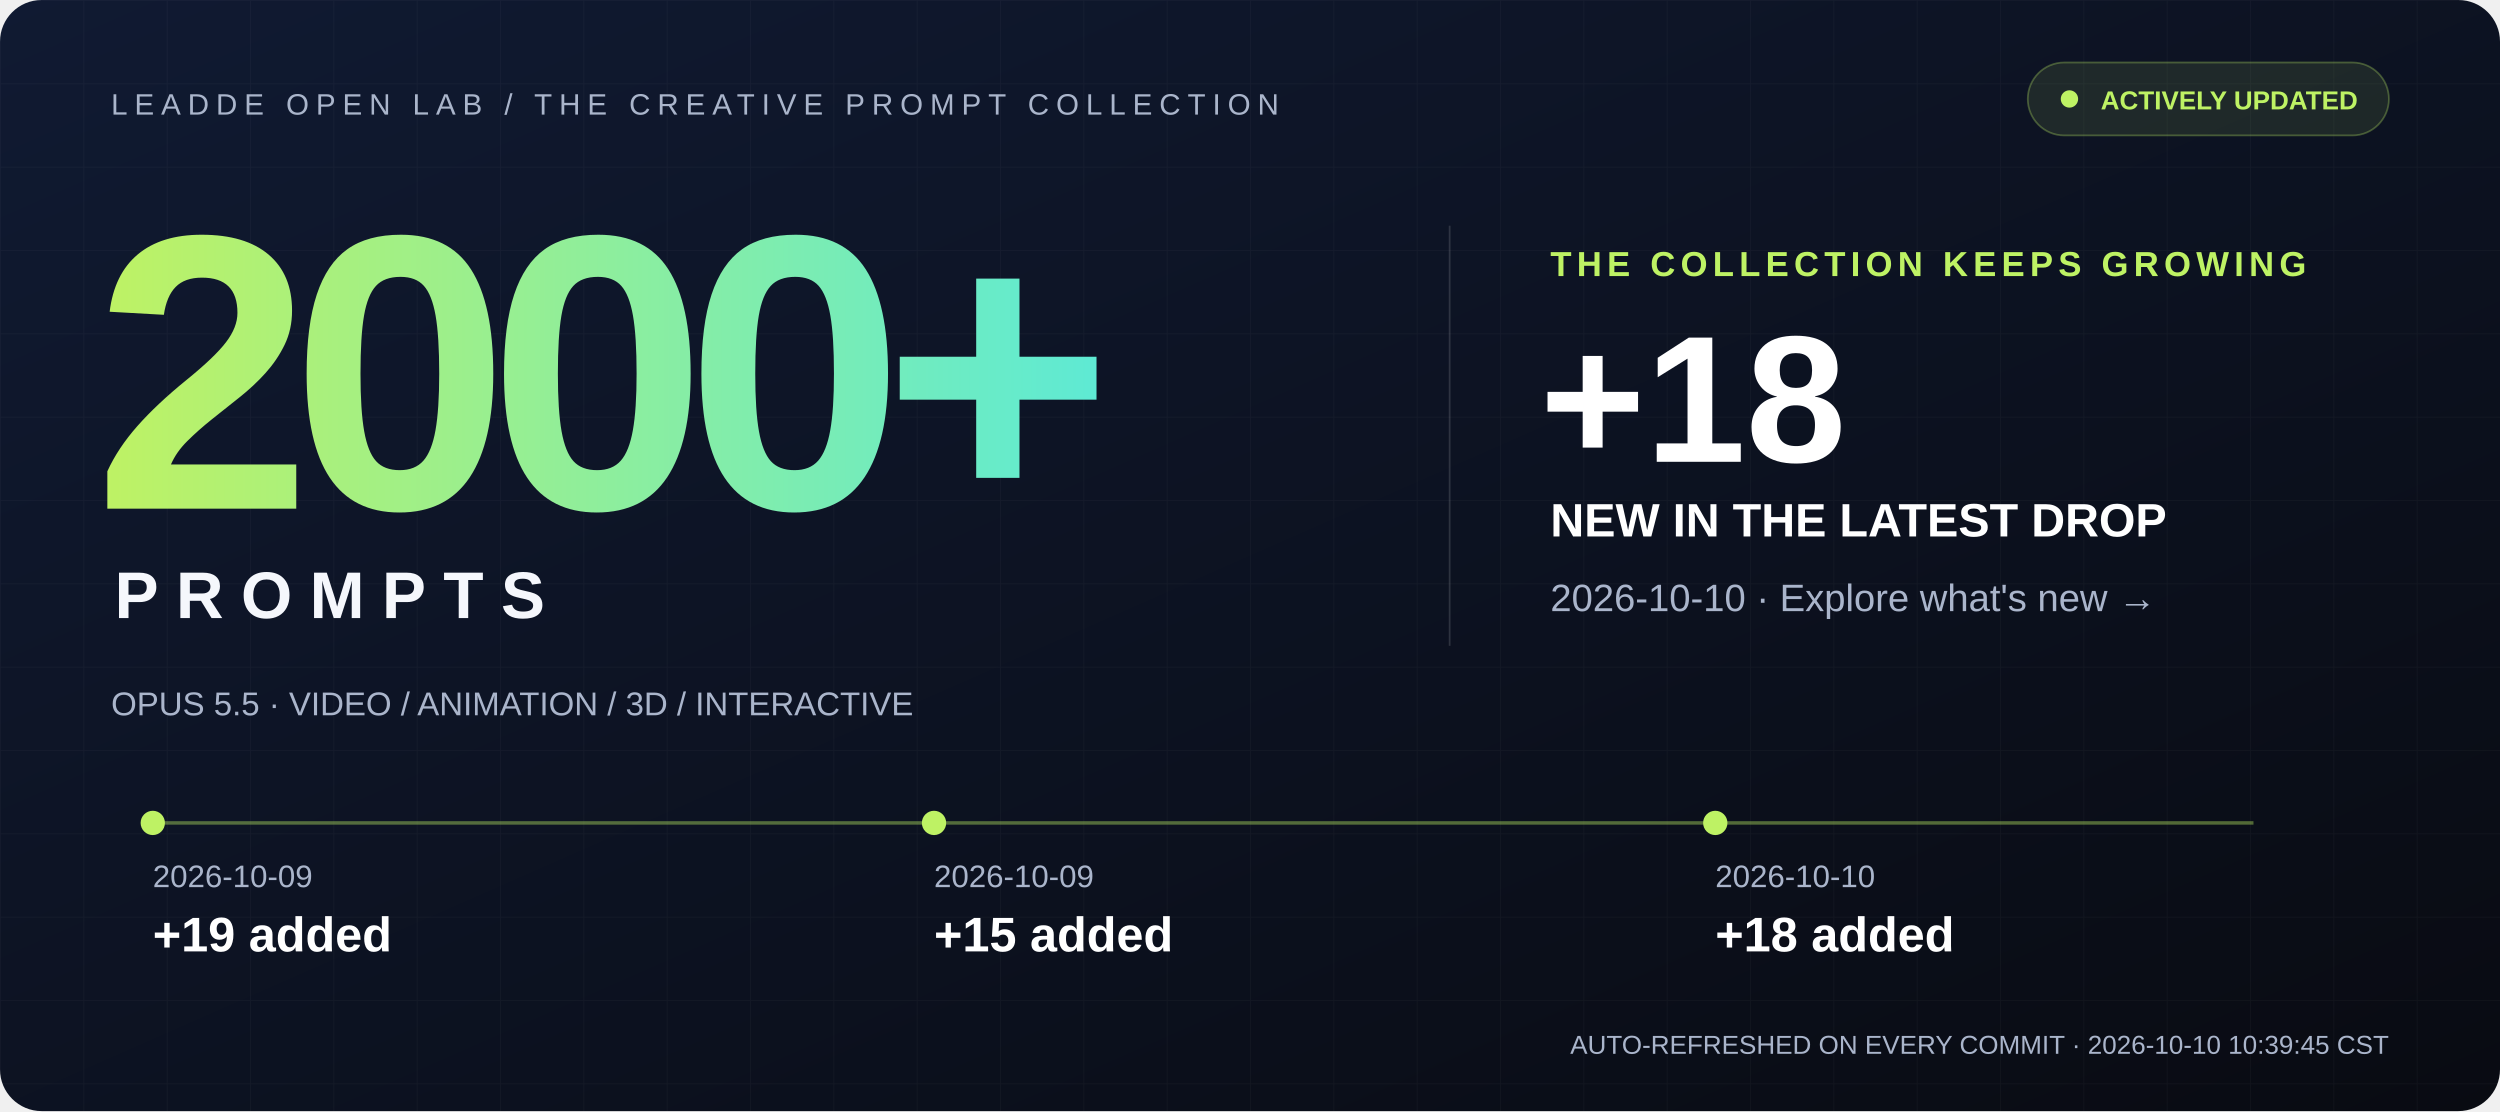
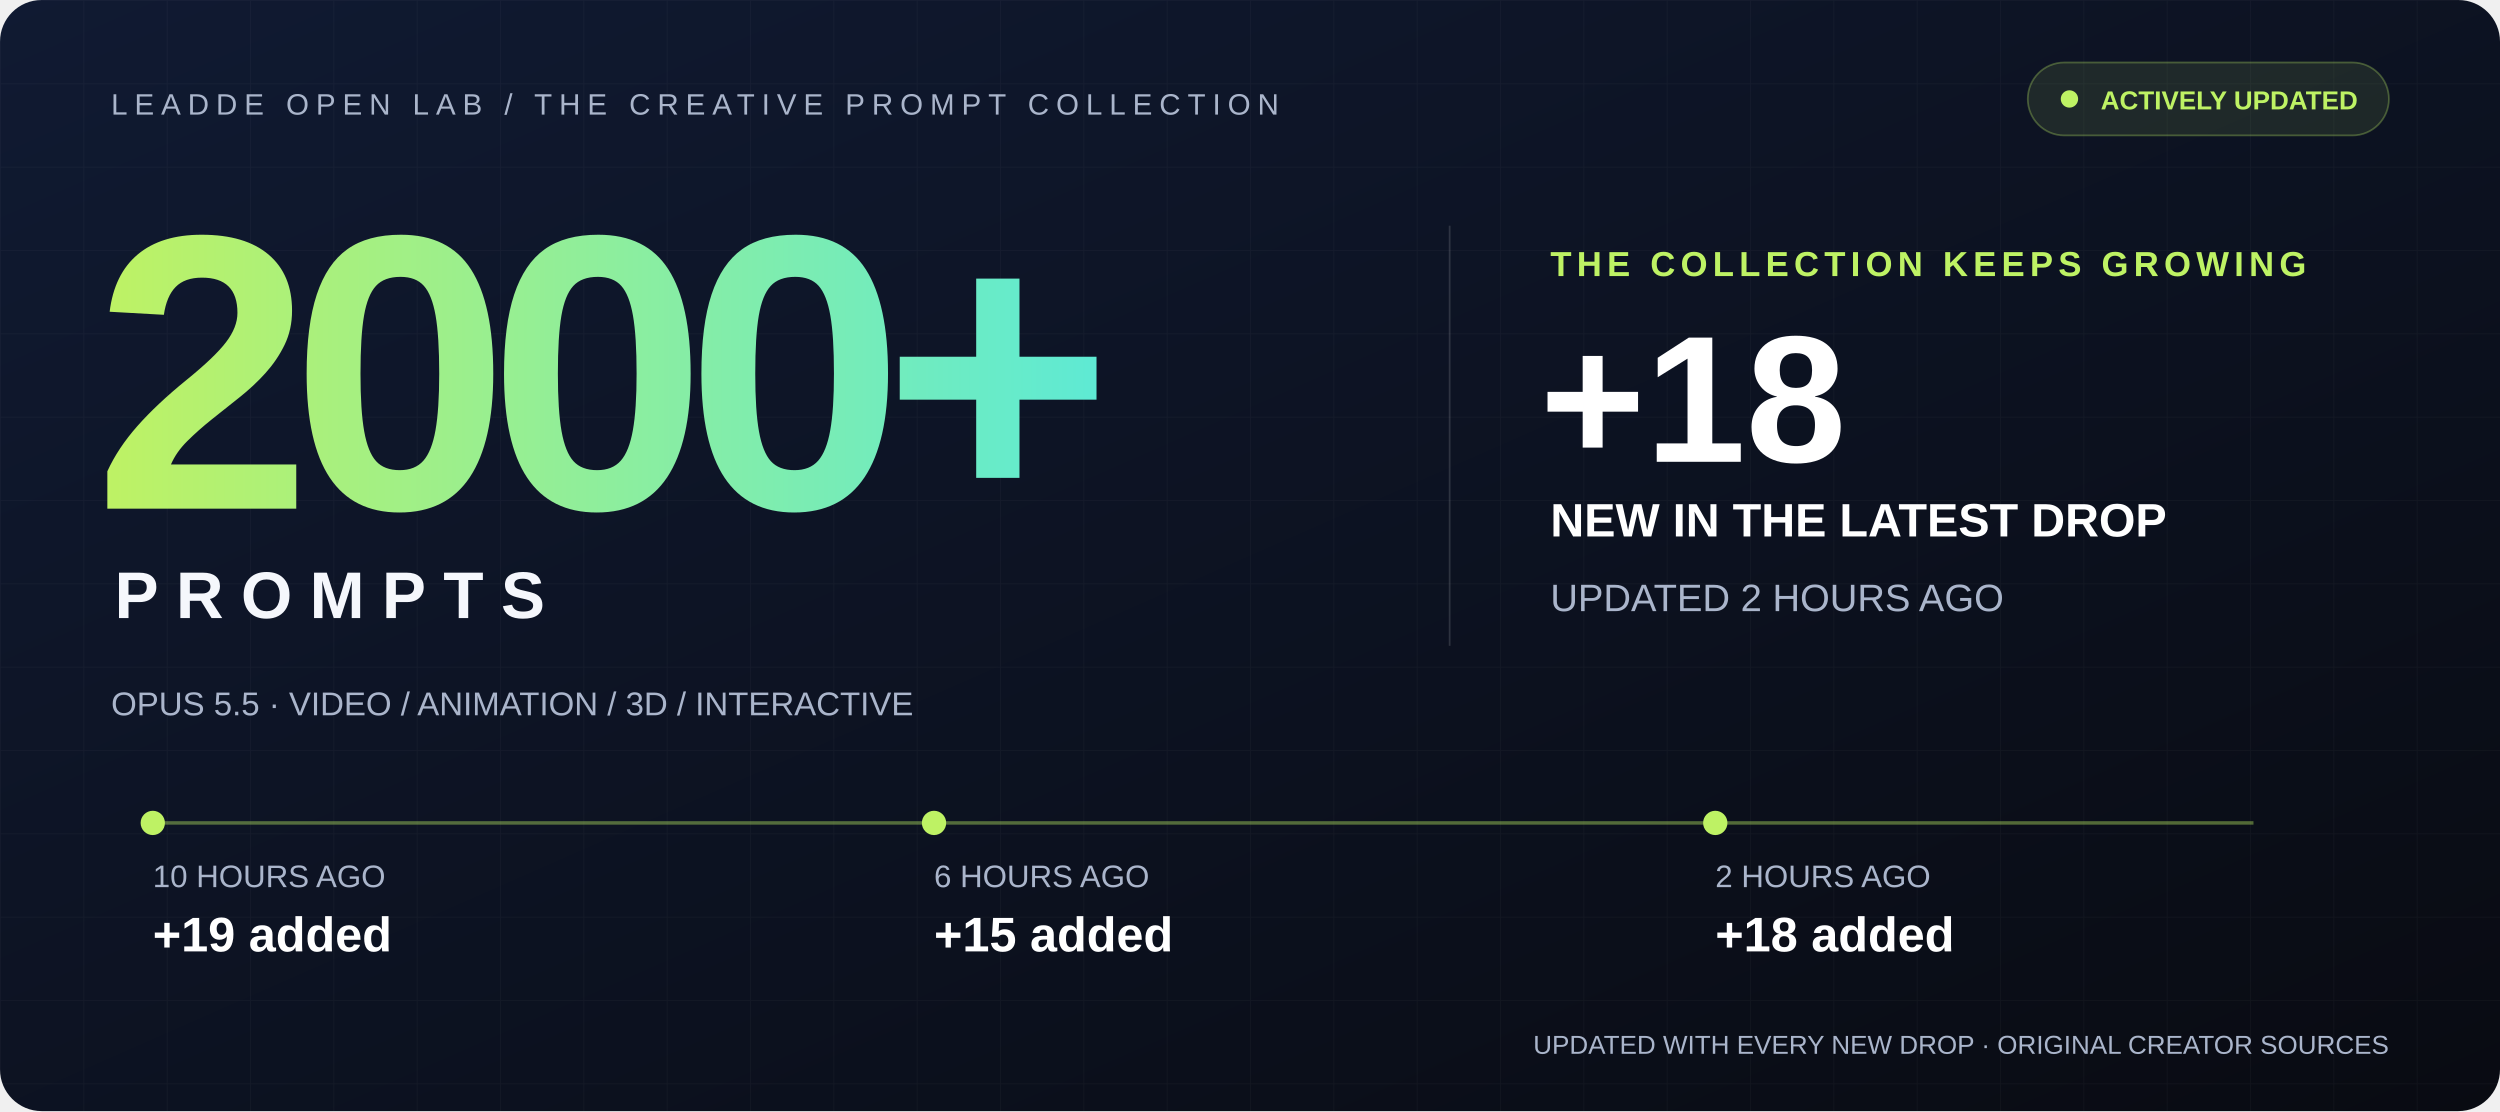
<svg xmlns="http://www.w3.org/2000/svg" width="1440" height="640" viewBox="0 0 1440 640" role="img" aria-labelledby="title desc">
  <defs>
    <linearGradient id="bg" x2="1" y2="1">
      <stop stop-color="#101a32" />
      <stop offset="1" stop-color="#090b12" />
    </linearGradient>
    <linearGradient id="accent">
      <stop stop-color="#bef264" />
      <stop offset="1" stop-color="#5eead4" />
    </linearGradient>
    <pattern id="grid" width="48" height="48" patternUnits="userSpaceOnUse">
      <path d="M48 0H0V48" fill="none" stroke="#fff" stroke-opacity=".035" />
    </pattern>
  </defs>
  <rect width="1440" height="640" rx="24" fill="url(#bg)" />
  <rect width="1440" height="640" rx="24" fill="url(#grid)" />
  <g font-family="Arial, Helvetica, sans-serif">
    <text x="64" y="66" fill="#aab5cb" font-size="17" letter-spacing="4">LEADDE OPEN LAB / THE CREATIVE PROMPT COLLECTION</text>
    <rect x="1168" y="36" width="208" height="42" rx="21" fill="#bef264" fill-opacity=".1" stroke="#bef264" stroke-opacity=".3" />
    <circle cx="1192" cy="57" r="5" fill="#bef264" />
    <text x="1210" y="63" fill="#bef264" font-size="15" font-weight="700">ACTIVELY UPDATED</text>
    <text x="54" y="293" fill="url(#accent)" font-size="226" font-weight="800" letter-spacing="-12">2000+</text>
    <text x="66" y="356" fill="#f5f7fc" font-size="38" font-weight="700" letter-spacing="10">PROMPTS</text>
    <path d="M835 130V372" stroke="#fff" stroke-opacity=".14" />
    <text x="893" y="159" fill="#bef264" font-size="20" font-weight="700" letter-spacing="3">THE COLLECTION KEEPS GROWING</text>
    <text x="887" y="266" fill="#fff" font-size="104" font-weight="800">+18</text>
    <text x="893" y="309" fill="#fff" font-size="27" font-weight="700">NEW IN THE LATEST DROP</text>
-     <text x="893" y="352" fill="#aab5cb" font-size="22">2026-10-10 · Explore what's new →</text>
+     <text x="893" y="352" fill="#aab5cb" font-size="22">UPDATED 2 HOURS AGO</text>
    <text x="64" y="412" fill="#aab5cb" font-size="19">OPUS 5.5 · VIDEO / ANIMATION / 3D / INTERACTIVE</text>
    <path d="M88 474H1298" stroke="#bef264" stroke-opacity=".4" stroke-width="2" />
    <circle cx="88" cy="474" r="7" fill="#bef264" />
-     <text x="88" y="511" fill="#aab5cb" font-size="18">2026-10-09</text>
+     <text x="88" y="511" fill="#aab5cb" font-size="18">10 HOURS AGO</text>
    <text x="88" y="548" fill="#fff" font-size="28" font-weight="700">+19 added</text>
    <circle cx="538" cy="474" r="7" fill="#bef264" />
-     <text x="538" y="511" fill="#aab5cb" font-size="18">2026-10-09</text>
+     <text x="538" y="511" fill="#aab5cb" font-size="18">6 HOURS AGO</text>
    <text x="538" y="548" fill="#fff" font-size="28" font-weight="700">+15 added</text>
    <circle cx="988" cy="474" r="7" fill="#bef264" />
-     <text x="988" y="511" fill="#aab5cb" font-size="18">2026-10-10</text>
+     <text x="988" y="511" fill="#aab5cb" font-size="18">2 HOURS AGO</text>
    <text x="988" y="548" fill="#fff" font-size="28" font-weight="700">+18 added</text>
-     <text x="1376" y="607" text-anchor="end" fill="#aab5cb" font-size="15">AUTO-REFRESHED ON EVERY COMMIT · 2026-10-10 10:39:45 CST</text>
+     <text x="1376" y="607" text-anchor="end" fill="#aab5cb" font-size="15">UPDATED WITH EVERY NEW DROP · ORIGINAL CREATOR SOURCES</text>
  </g>
</svg>
